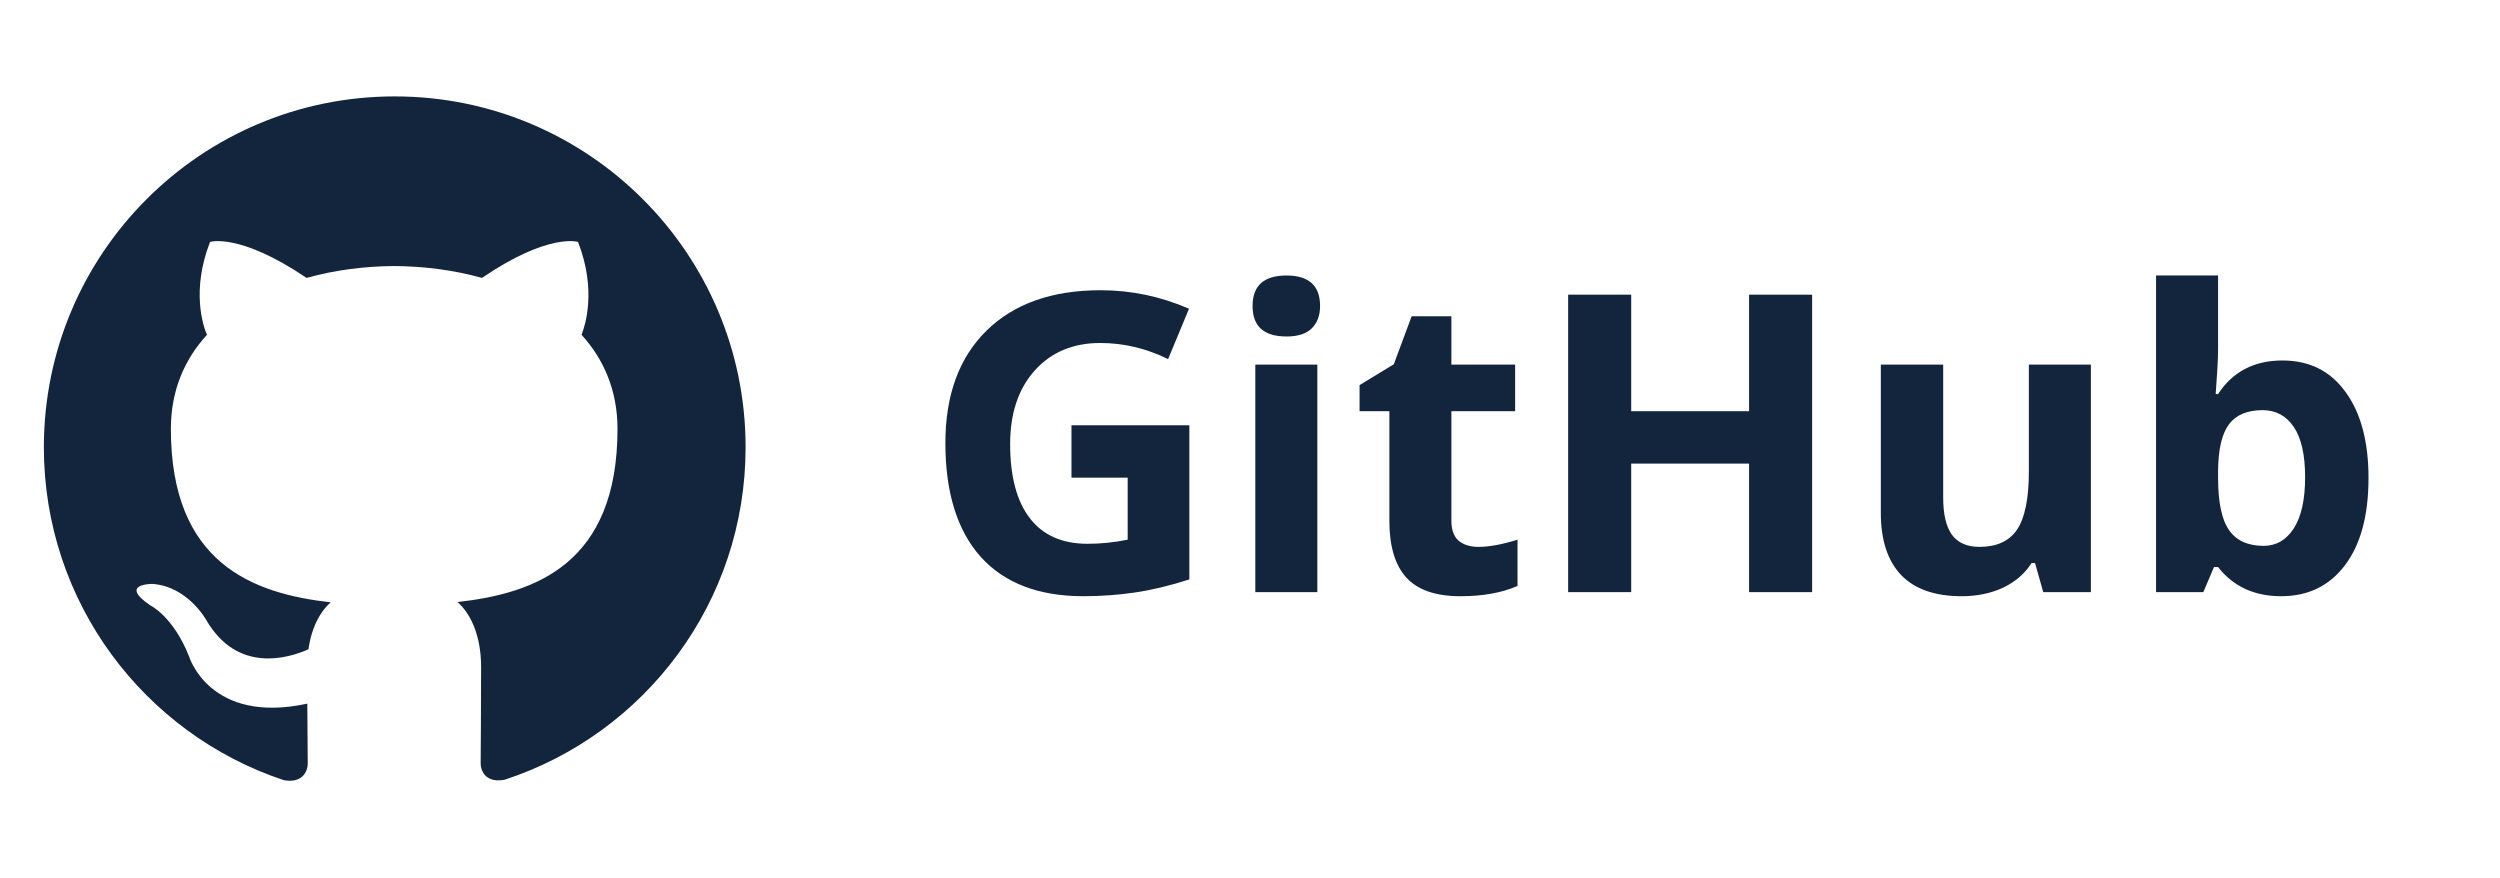
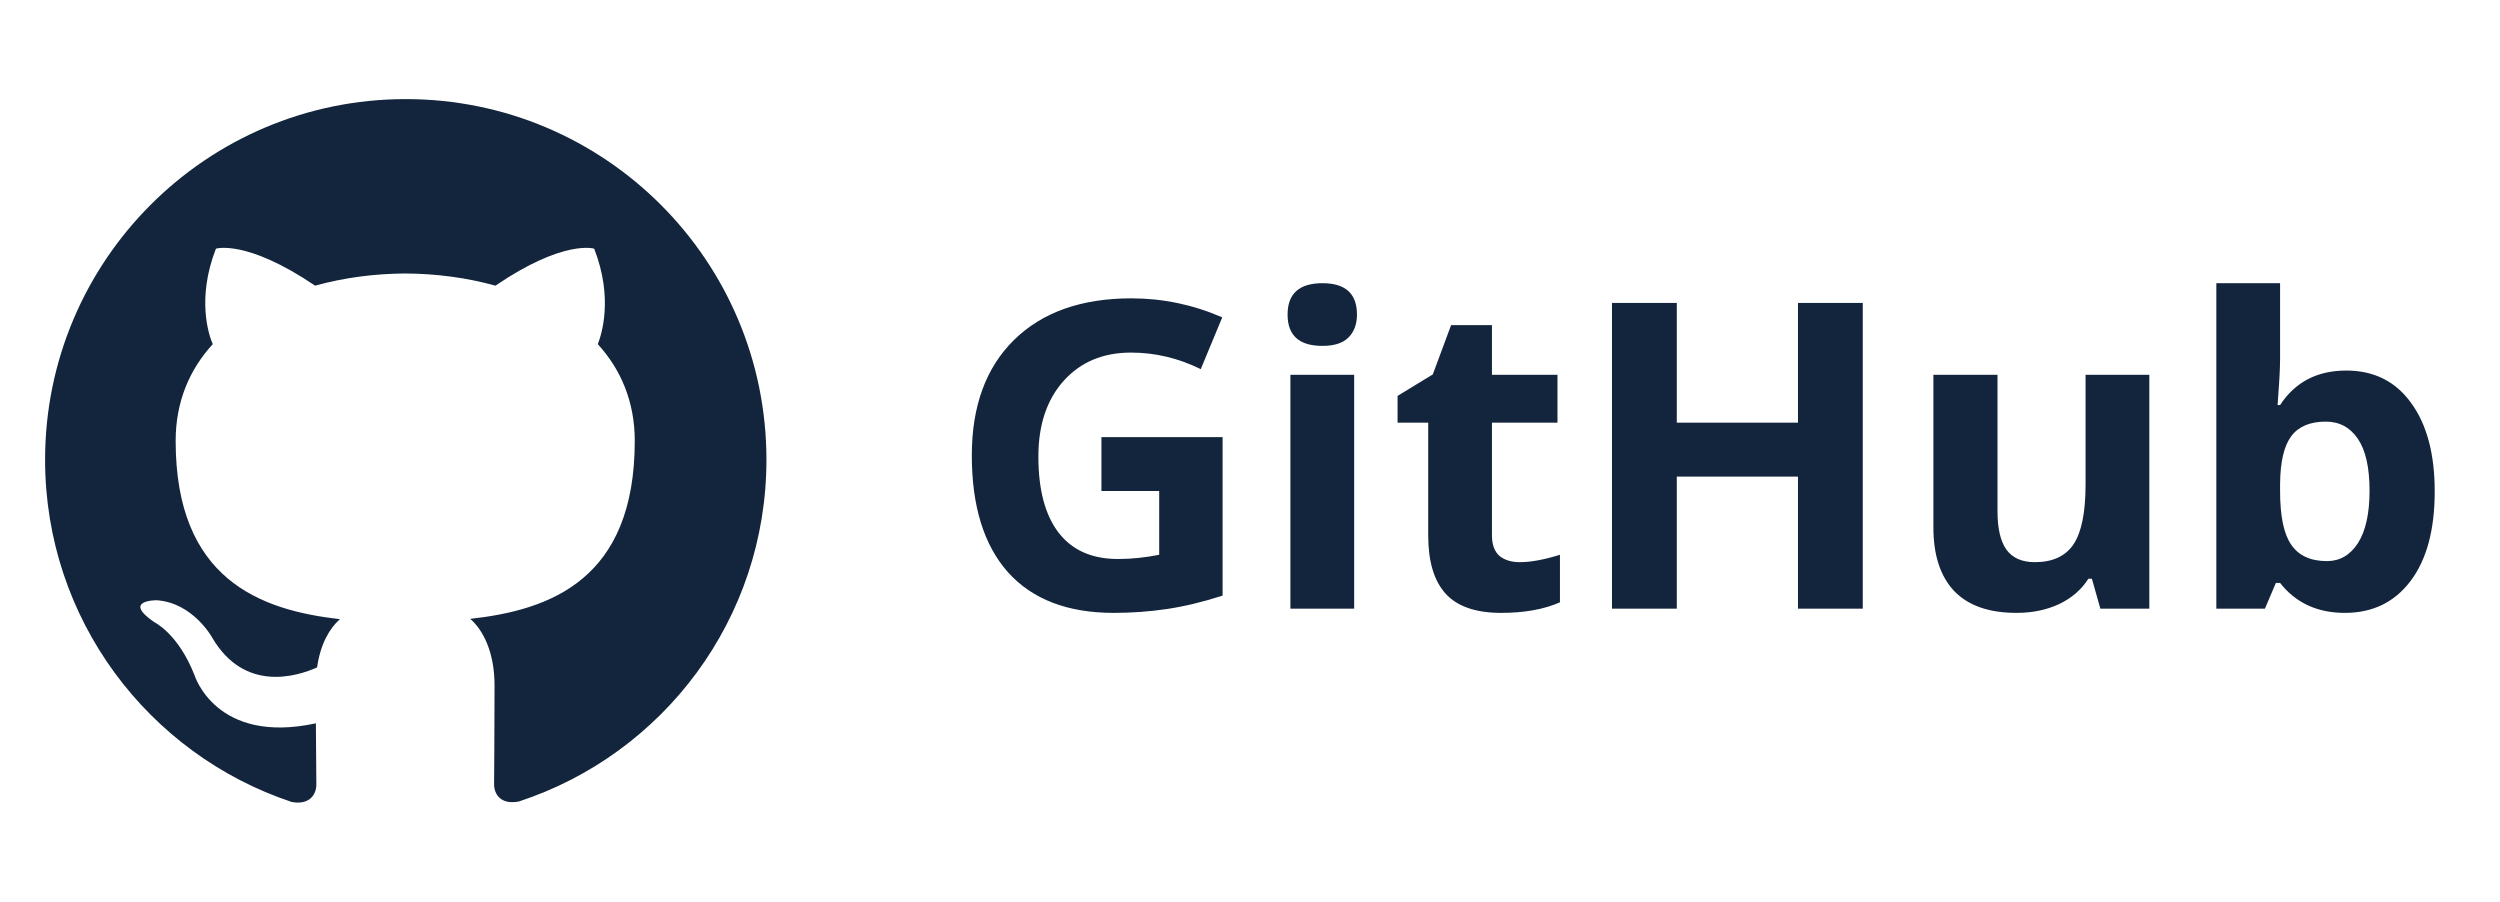
- <svg xmlns="http://www.w3.org/2000/svg" width="114" height="40" viewBox="0 0 114 40">
+ <svg xmlns="http://www.w3.org/2000/svg" width="110.9" height="40" viewBox="0 0 110.9 40">
  <g transform="translate(2,4) scale(1.3333)">
    <path fill="#13253C" d="M12 .297c-6.63 0-12 5.373-12 12 0 5.303 3.438 9.8 8.205 11.385.6.113.82-.258.82-.577 0-.285-.01-1.04-.015-2.04-3.338.724-4.042-1.61-4.042-1.61C4.422 18.07 3.633 17.7 3.633 17.7c-1.087-.744.084-.729.084-.729 1.205.084 1.838 1.236 1.838 1.236 1.07 1.835 2.809 1.305 3.495.998.108-.776.417-1.305.76-1.605-2.665-.3-5.466-1.332-5.466-5.93 0-1.31.465-2.38 1.235-3.22-.135-.303-.54-1.523.105-3.176 0 0 1.005-.322 3.3 1.23.96-.267 1.98-.399 3-.405 1.02.006 2.04.138 3 .405 2.28-1.552 3.285-1.23 3.285-1.23.645 1.653.24 2.873.12 3.176.765.84 1.23 1.91 1.23 3.22 0 4.61-2.805 5.625-5.475 5.92.42.36.81 1.096.81 2.22 0 1.606-.015 2.896-.015 3.286 0 .315.21.69.825.57C20.565 22.092 24 17.592 24 12.297c0-6.627-5.373-12-12-12" />
  </g>
  <text x="42" y="27" font-family="Open Sans, Arial, sans-serif" font-size="19" font-weight="700" fill="#13253C">GitHub</text>
</svg>
